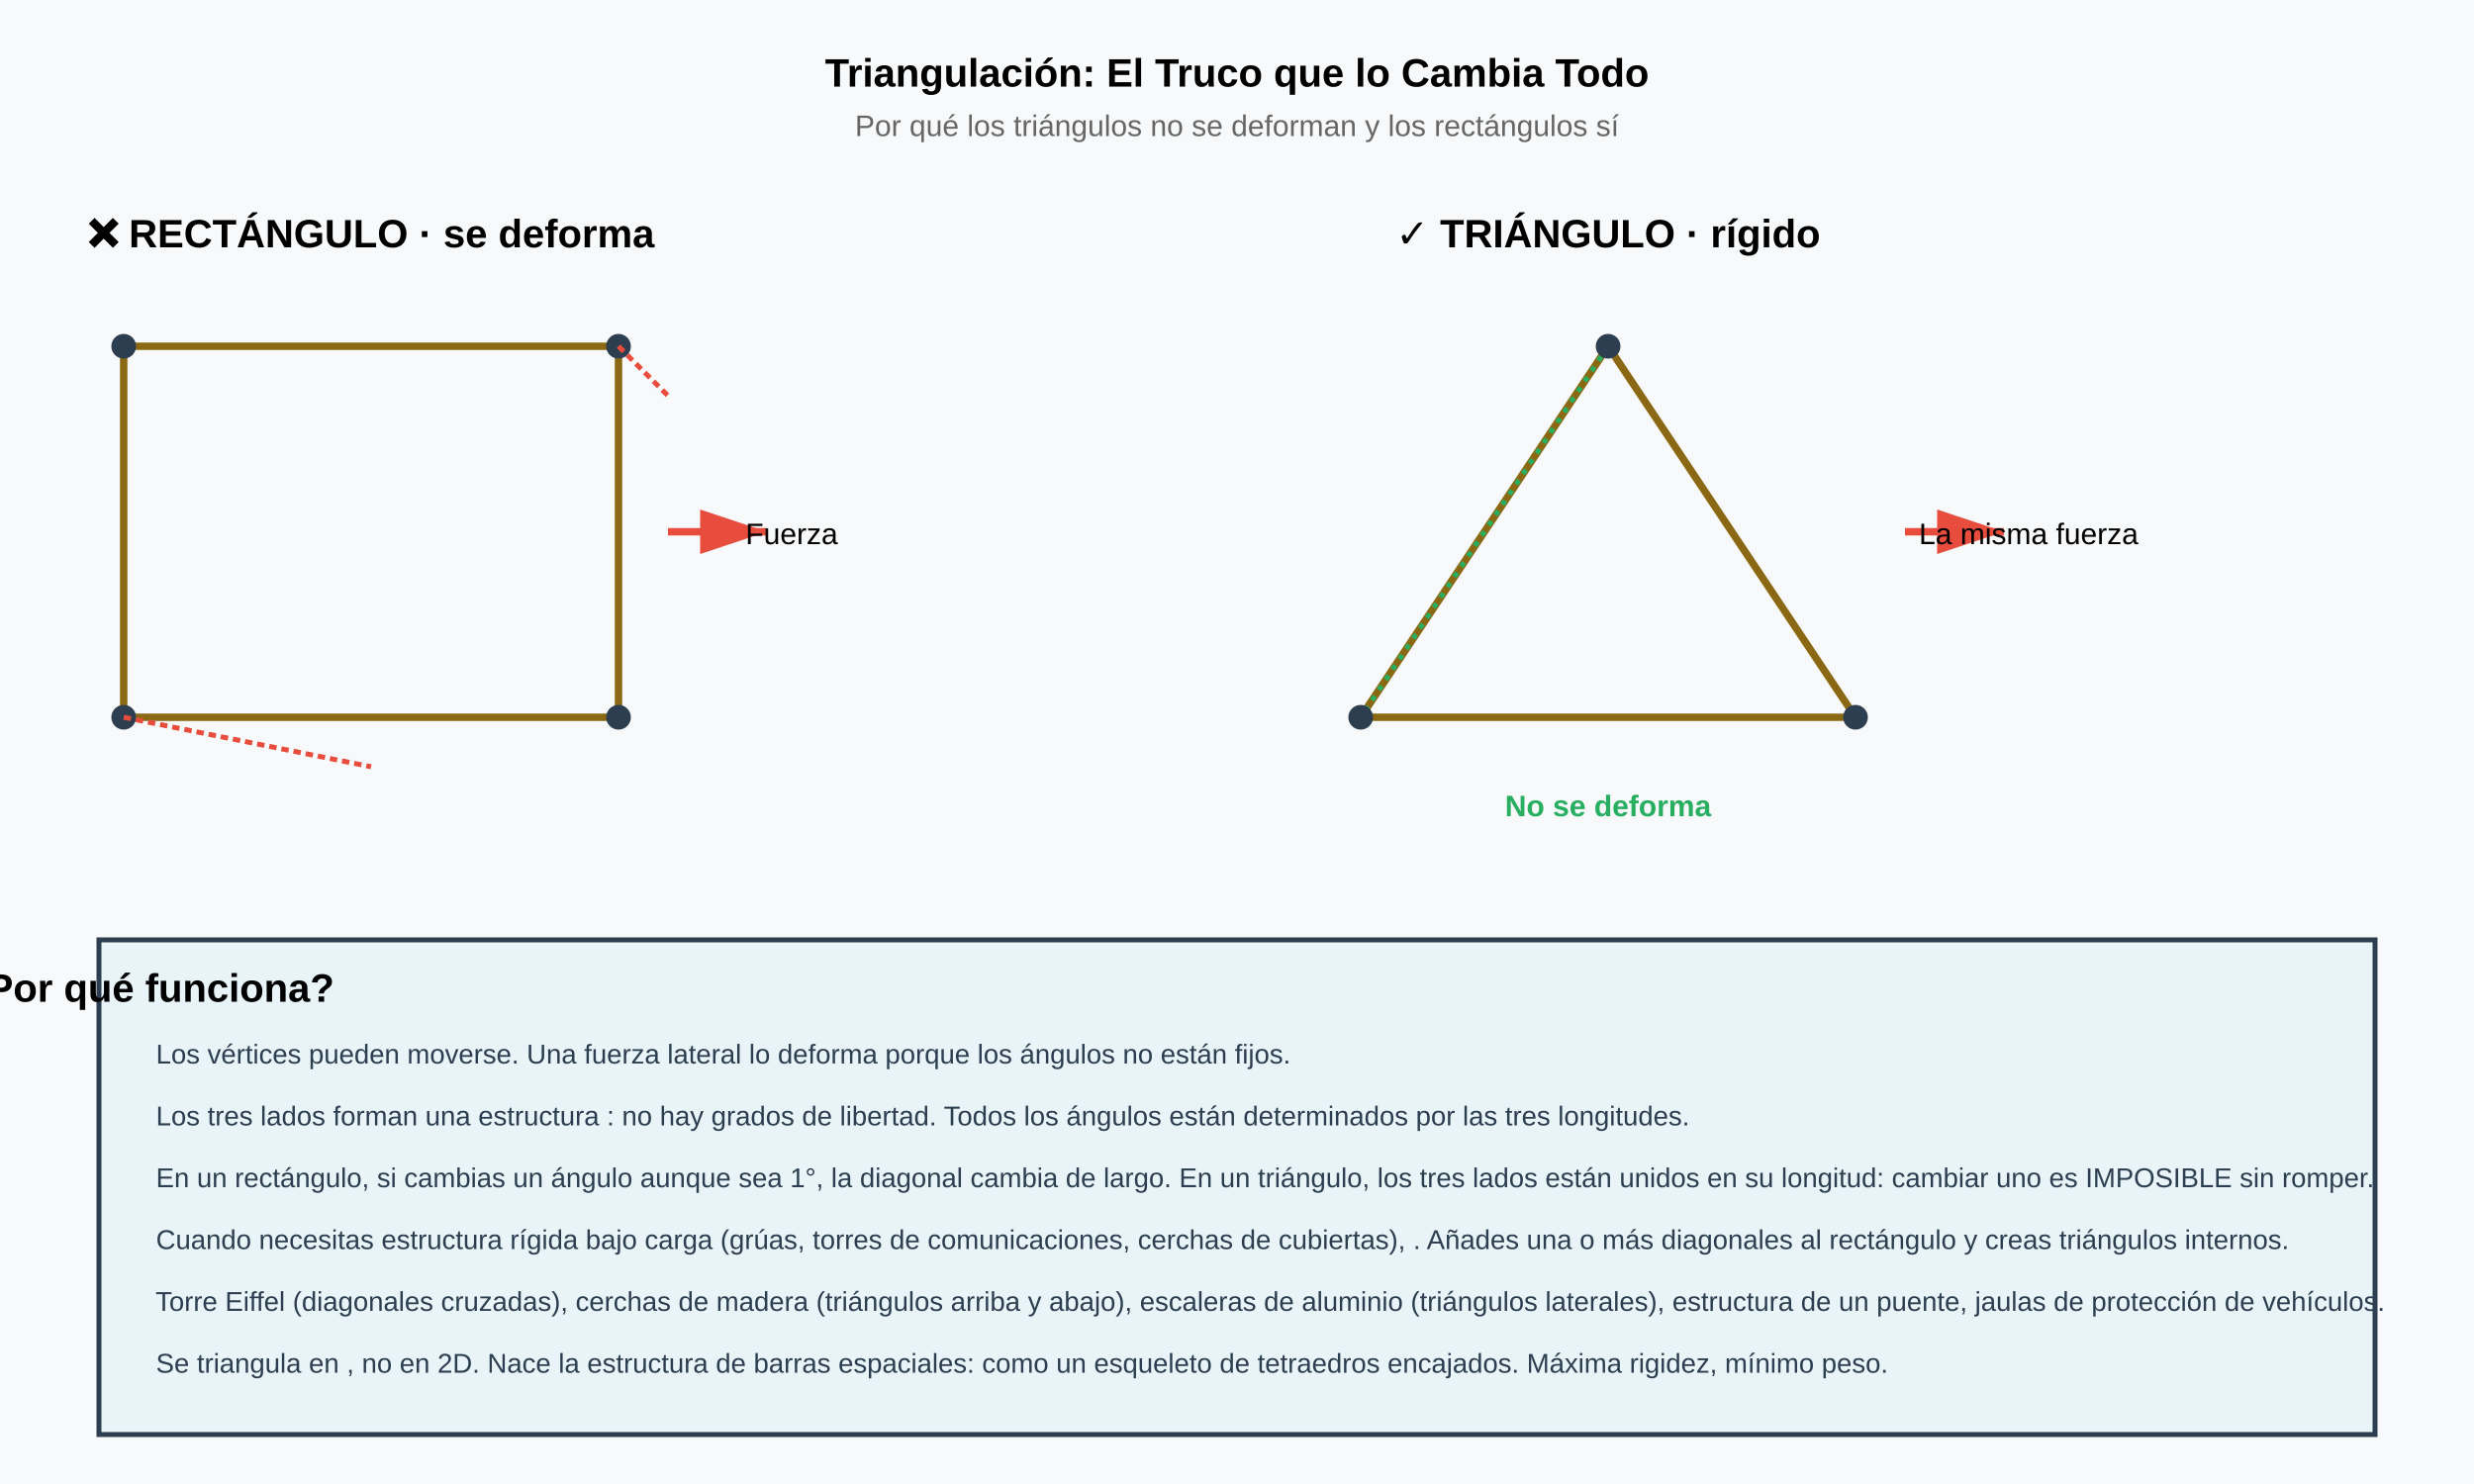
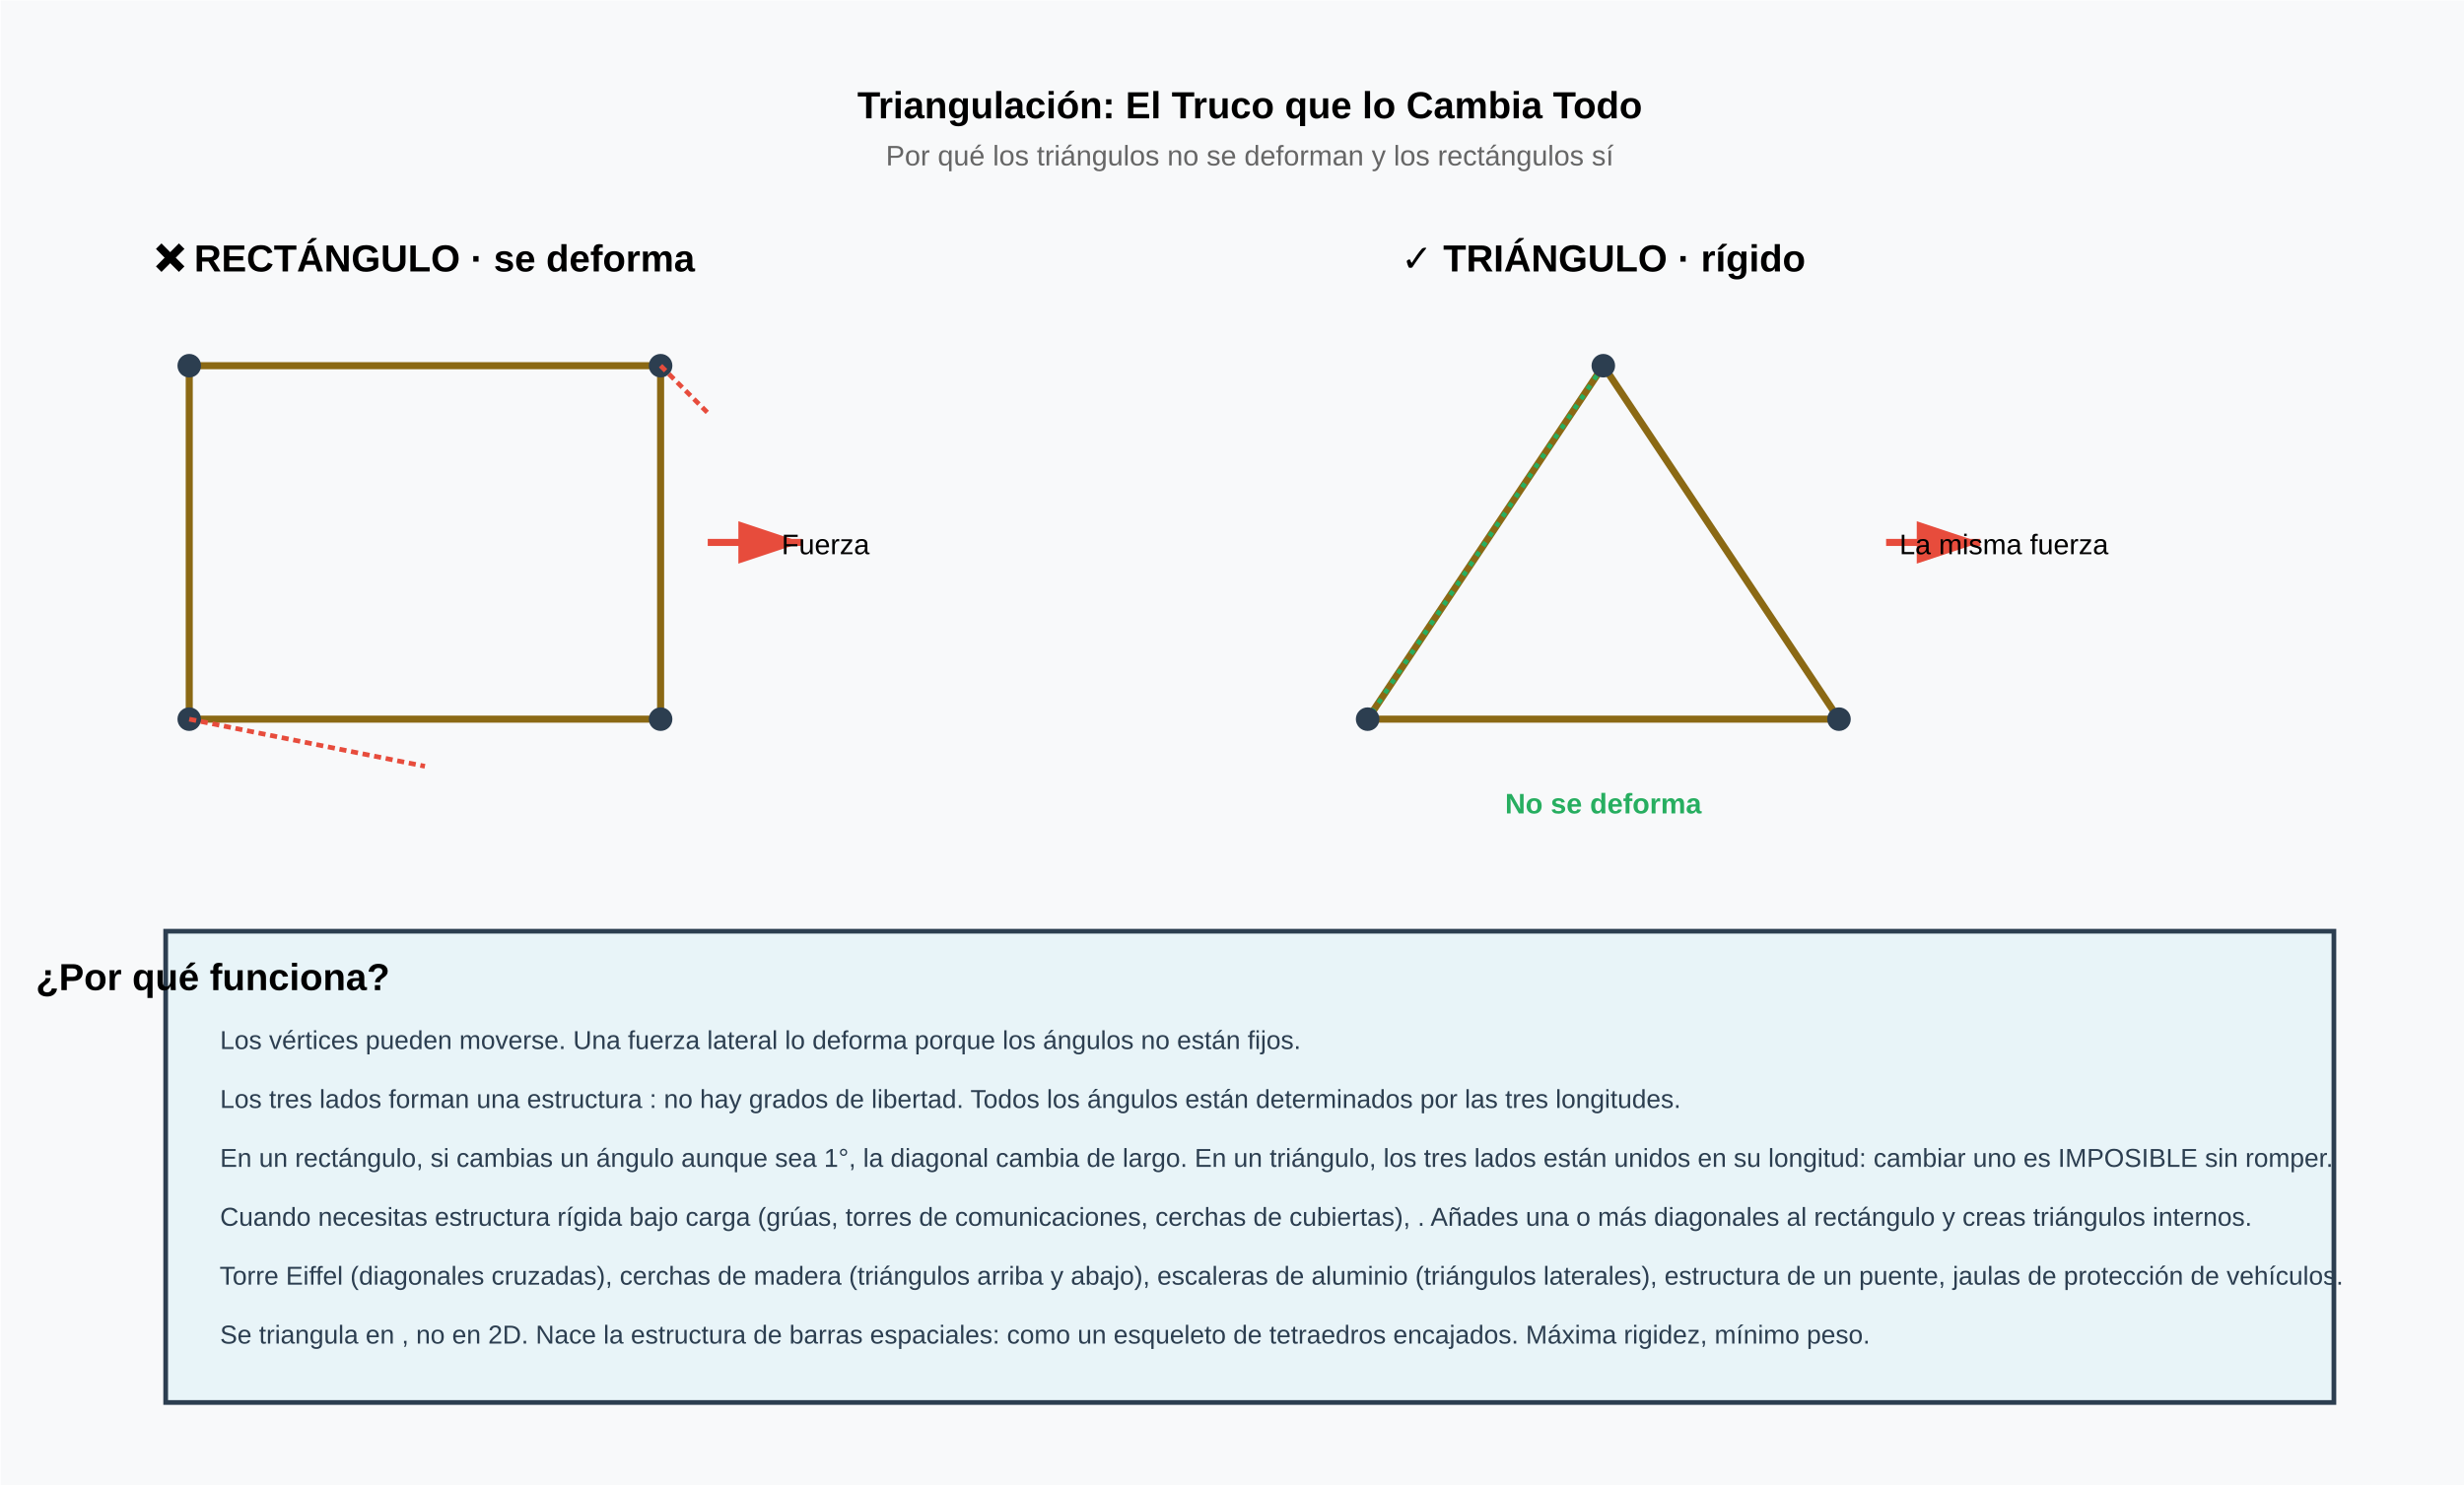
- <svg xmlns="http://www.w3.org/2000/svg" viewBox="0 0 1000 600">
+ <svg xmlns="http://www.w3.org/2000/svg" viewBox="-30.3 -15.2 1045.5 630.5">
  <defs>
    <style>
      .title { font-family: Arial, sans-serif; font-size: 16px; font-weight: bold; text-anchor: middle; }
      .label { font-family: Arial, sans-serif; font-size: 12px; text-anchor: middle; }
      .beam { stroke: #8b6914; stroke-width: 3; fill: none; }
      .node { fill: #2c3e50; }
      .force { stroke: #e74c3c; stroke-width: 3; fill: none; marker-end: url(#arrowred); }
      .good { stroke: #27ae60; stroke-width: 2; }
      .bad { stroke: #e74c3c; stroke-width: 2; stroke-dasharray: 3,2; }
      .box { stroke: #2c3e50; stroke-width: 2; fill: #e8f4f8; }
    </style>
    <marker id="arrowred" markerWidth="10" markerHeight="10" refX="9" refY="3" orient="auto" markerUnits="strokeWidth">
      <path d="M0,0 L0,6 L9,3 z" fill="#e74c3c" />
    </marker>
  </defs>
-   <rect width="1000" height="600" fill="#f8f9fa" />
+   <rect x="-30" y="-15" width="1046" height="630" fill="#f8f9fa" />
  <text x="500" y="35" class="title" font-size="18">Triangulación: El Truco que lo Cambia Todo</text>
  <text x="500" y="55" class="label" font-size="11" fill="#666">Por qué los triángulos no se deforman y los rectángulos sí</text>
  <g>
    <text x="150" y="100" class="title" font-size="13" text-anchor="start" font-weight="bold">❌ RECTÁNGULO · se deforma</text>
    <rect x="50" y="140" width="200" height="150" class="beam" />
    <circle cx="50" cy="140" r="5" class="node" />
    <circle cx="250" cy="140" r="5" class="node" />
    <circle cx="250" cy="290" r="5" class="node" />
    <circle cx="50" cy="290" r="5" class="node" />
    <path d="M270,215 L310,215" class="force" />
    <text x="320" y="220" class="label" font-size="10">Fuerza</text>
    <path d="M50,290 L150,310" stroke="#e74c3c" stroke-width="2" stroke-dasharray="3,2" />
    <path d="M250,140 L270,160" stroke="#e74c3c" stroke-width="2" stroke-dasharray="3,2" />
  </g>
  <g>
    <text x="650" y="100" class="title" font-size="13" text-anchor="start" font-weight="bold">✓ TRIÁNGULO · rígido</text>
    <line x1="550" y1="290" x2="650" y2="140" class="beam" />
    <line x1="650" y1="140" x2="750" y2="290" class="beam" />
    <line x1="750" y1="290" x2="550" y2="290" class="beam" />
    <line x1="650" y1="140" x2="550" y2="290" stroke="#27ae60" stroke-width="2" stroke-dasharray="2,3" />
    <circle cx="550" cy="290" r="5" class="node" />
    <circle cx="650" cy="140" r="5" class="node" />
    <circle cx="750" cy="290" r="5" class="node" />
    <path d="M770,215 L810,215" class="force" />
    <text x="820" y="220" class="label" font-size="10">La misma fuerza</text>
    <text x="650" y="330" class="label" font-size="11" font-weight="bold" fill="#27ae60">No se deforma</text>
  </g>
  <g>
    <rect x="40" y="380" width="920" height="200" class="box" />
    <text x="60" y="405" class="title" font-size="13" text-anchor="start" font-weight="bold">¿Por qué funciona?</text>
    <g font-family="Arial" font-size="11" fill="#2c3e50" text-anchor="start">
      <text x="60" y="430">
        <b>En el rectángulo:</b> Los vértices pueden moverse. Una fuerza lateral lo deforma porque los ángulos no están fijos.</text>
      <text x="60" y="455">
        <b>En el triángulo:</b> Los tres lados forman una estructura <b>isostática</b>: no hay grados de libertad. Todos los ángulos están determinados por las tres longitudes.</text>
      <text x="60" y="480">
        <b>Distancia de la diagonal:</b> En un rectángulo, si cambias un ángulo aunque sea 1°, la diagonal cambia de largo. En un triángulo, los tres lados están unidos en su longitud: cambiar uno es IMPOSIBLE sin romper.</text>
      <text x="60" y="505">
        <b>Aplicación:</b> Cuando necesitas estructura rígida bajo carga (grúas, torres de comunicaciones, cerchas de cubiertas), <b>triangulas</b>. Añades una o más diagonales al rectángulo y creas triángulos internos.</text>
      <text x="60" y="530">
        <b>Ejemplos:</b> Torre Eiffel (diagonales cruzadas), cerchas de madera (triángulos arriba y abajo), escaleras de aluminio (triángulos laterales), estructura de un puente, jaulas de protección de vehículos.</text>
      <text x="60" y="555">
        <b>En estructuras grandes:</b> Se triangula en <b>3D</b>, no en 2D. Nace la estructura de barras espaciales: como un esqueleto de tetraedros encajados. Máxima rigidez, mínimo peso.</text>
    </g>
  </g>
</svg>
